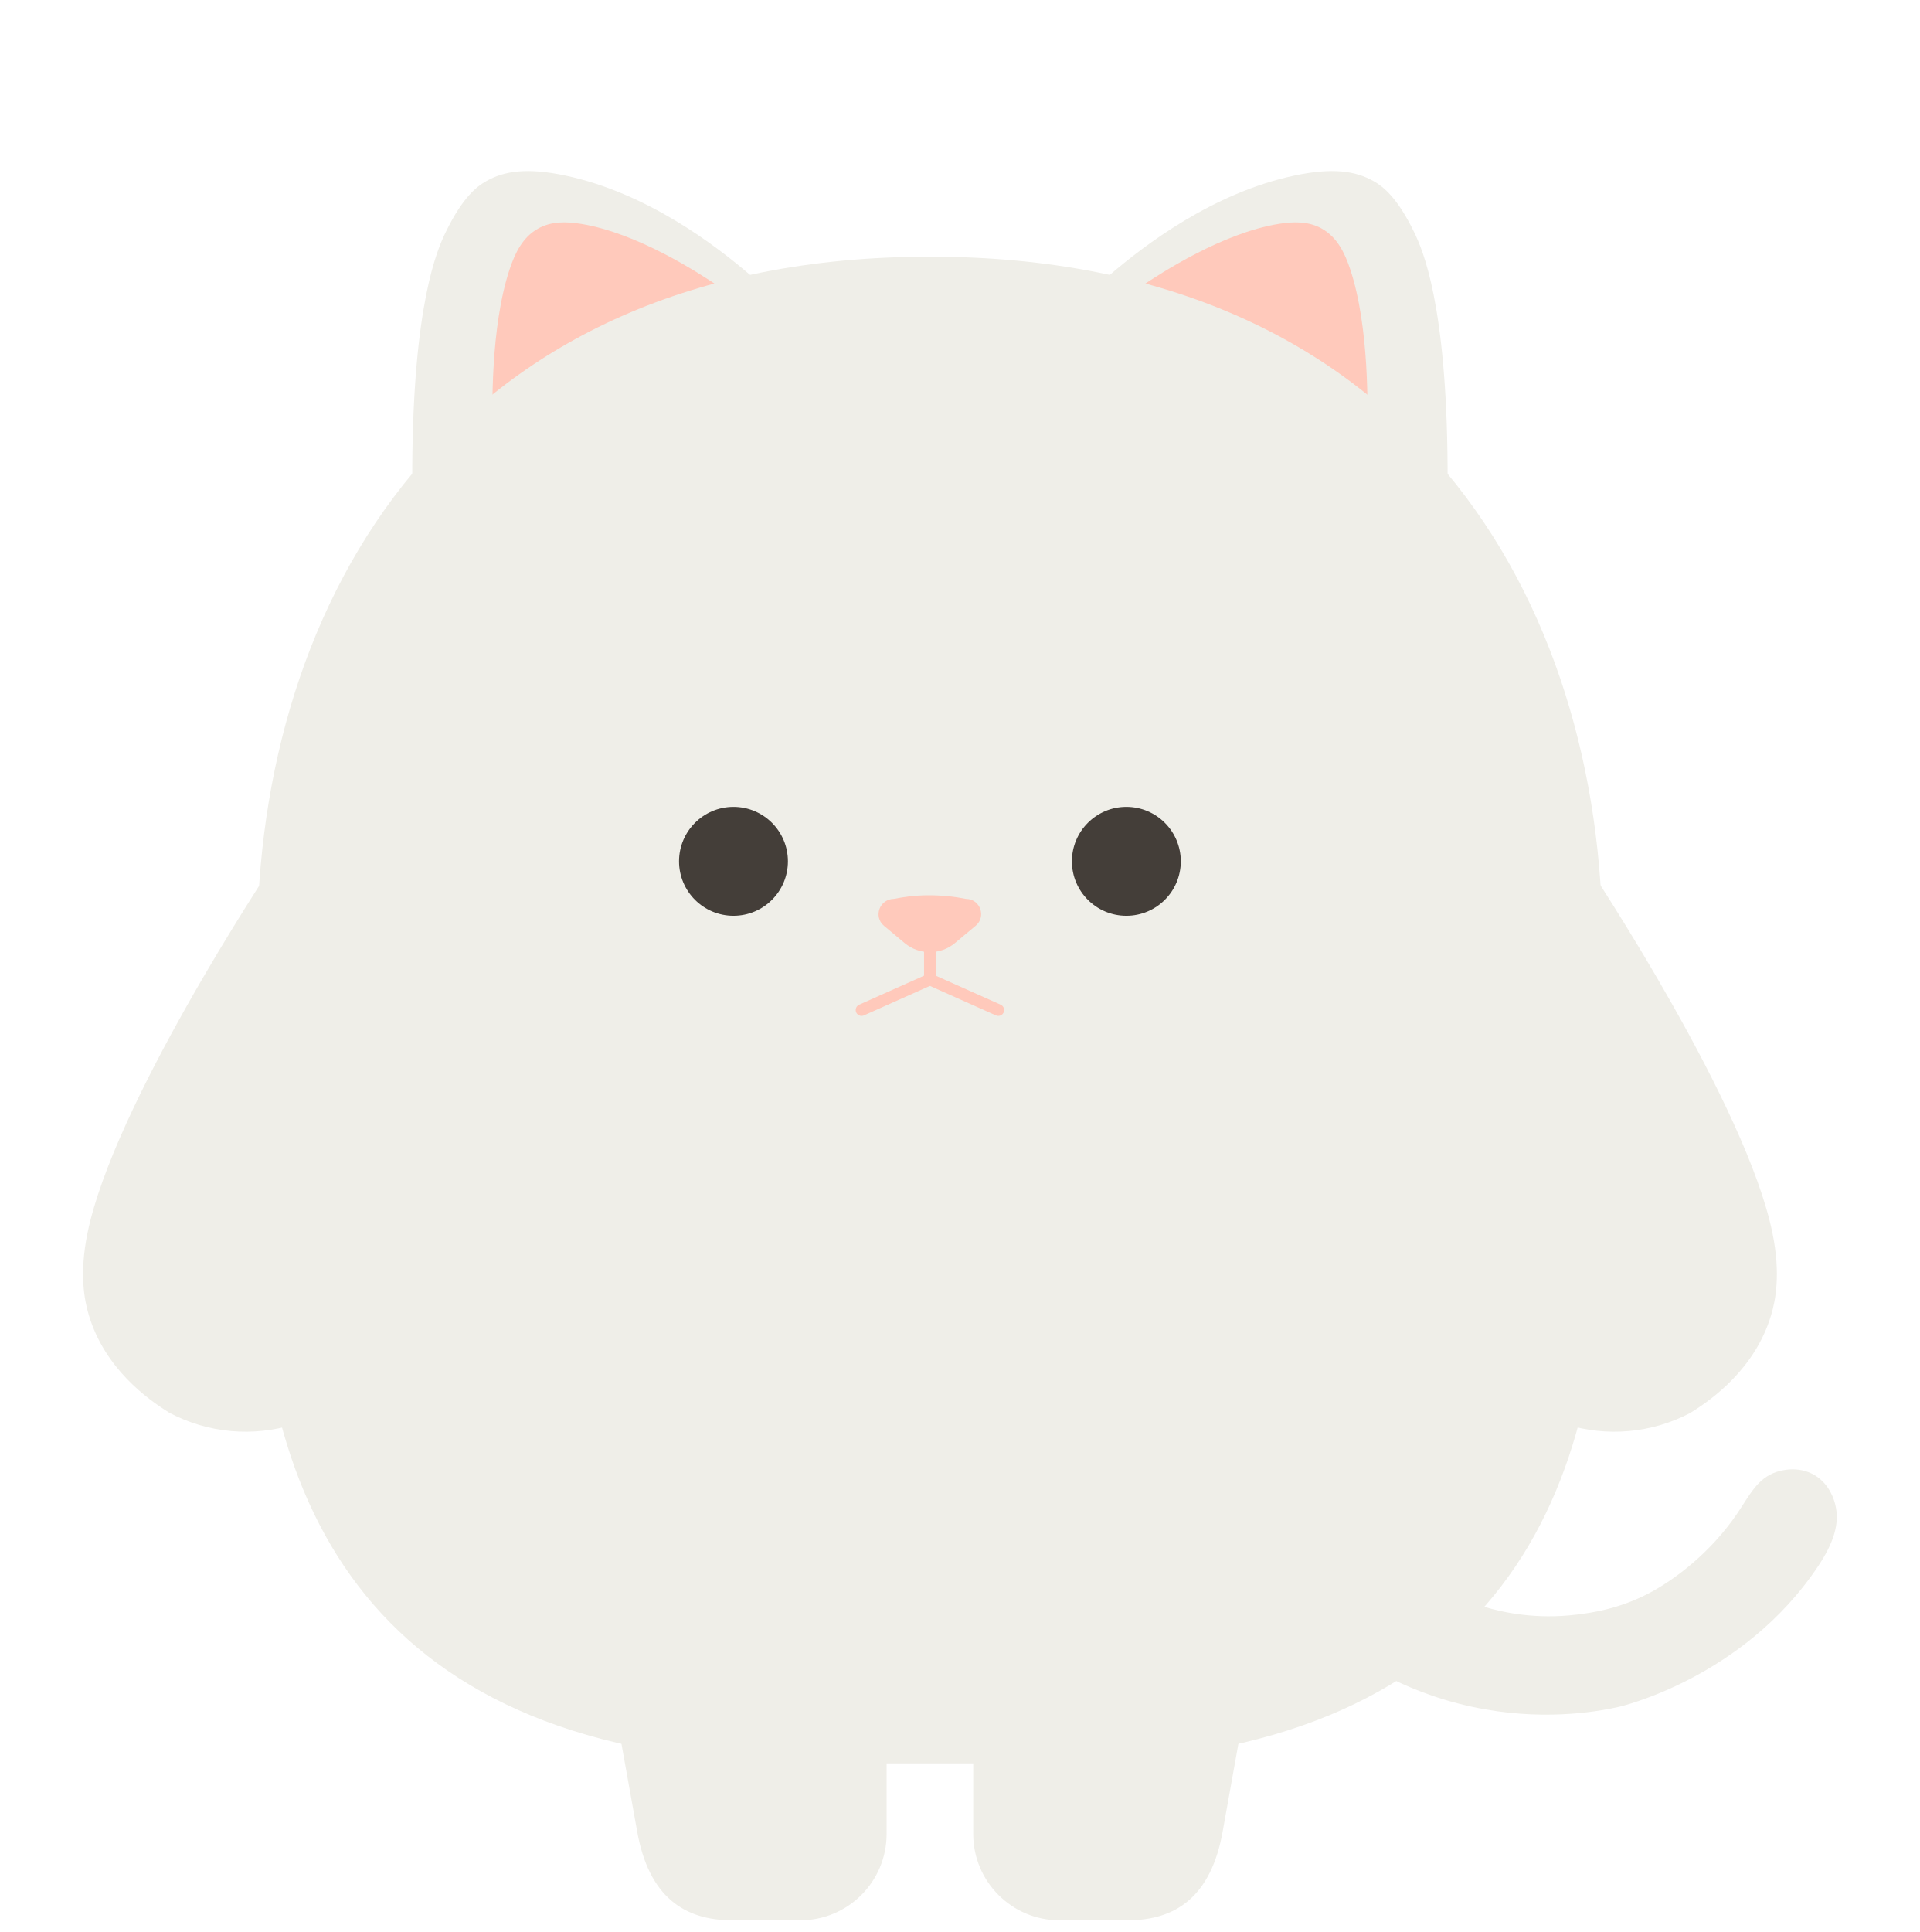
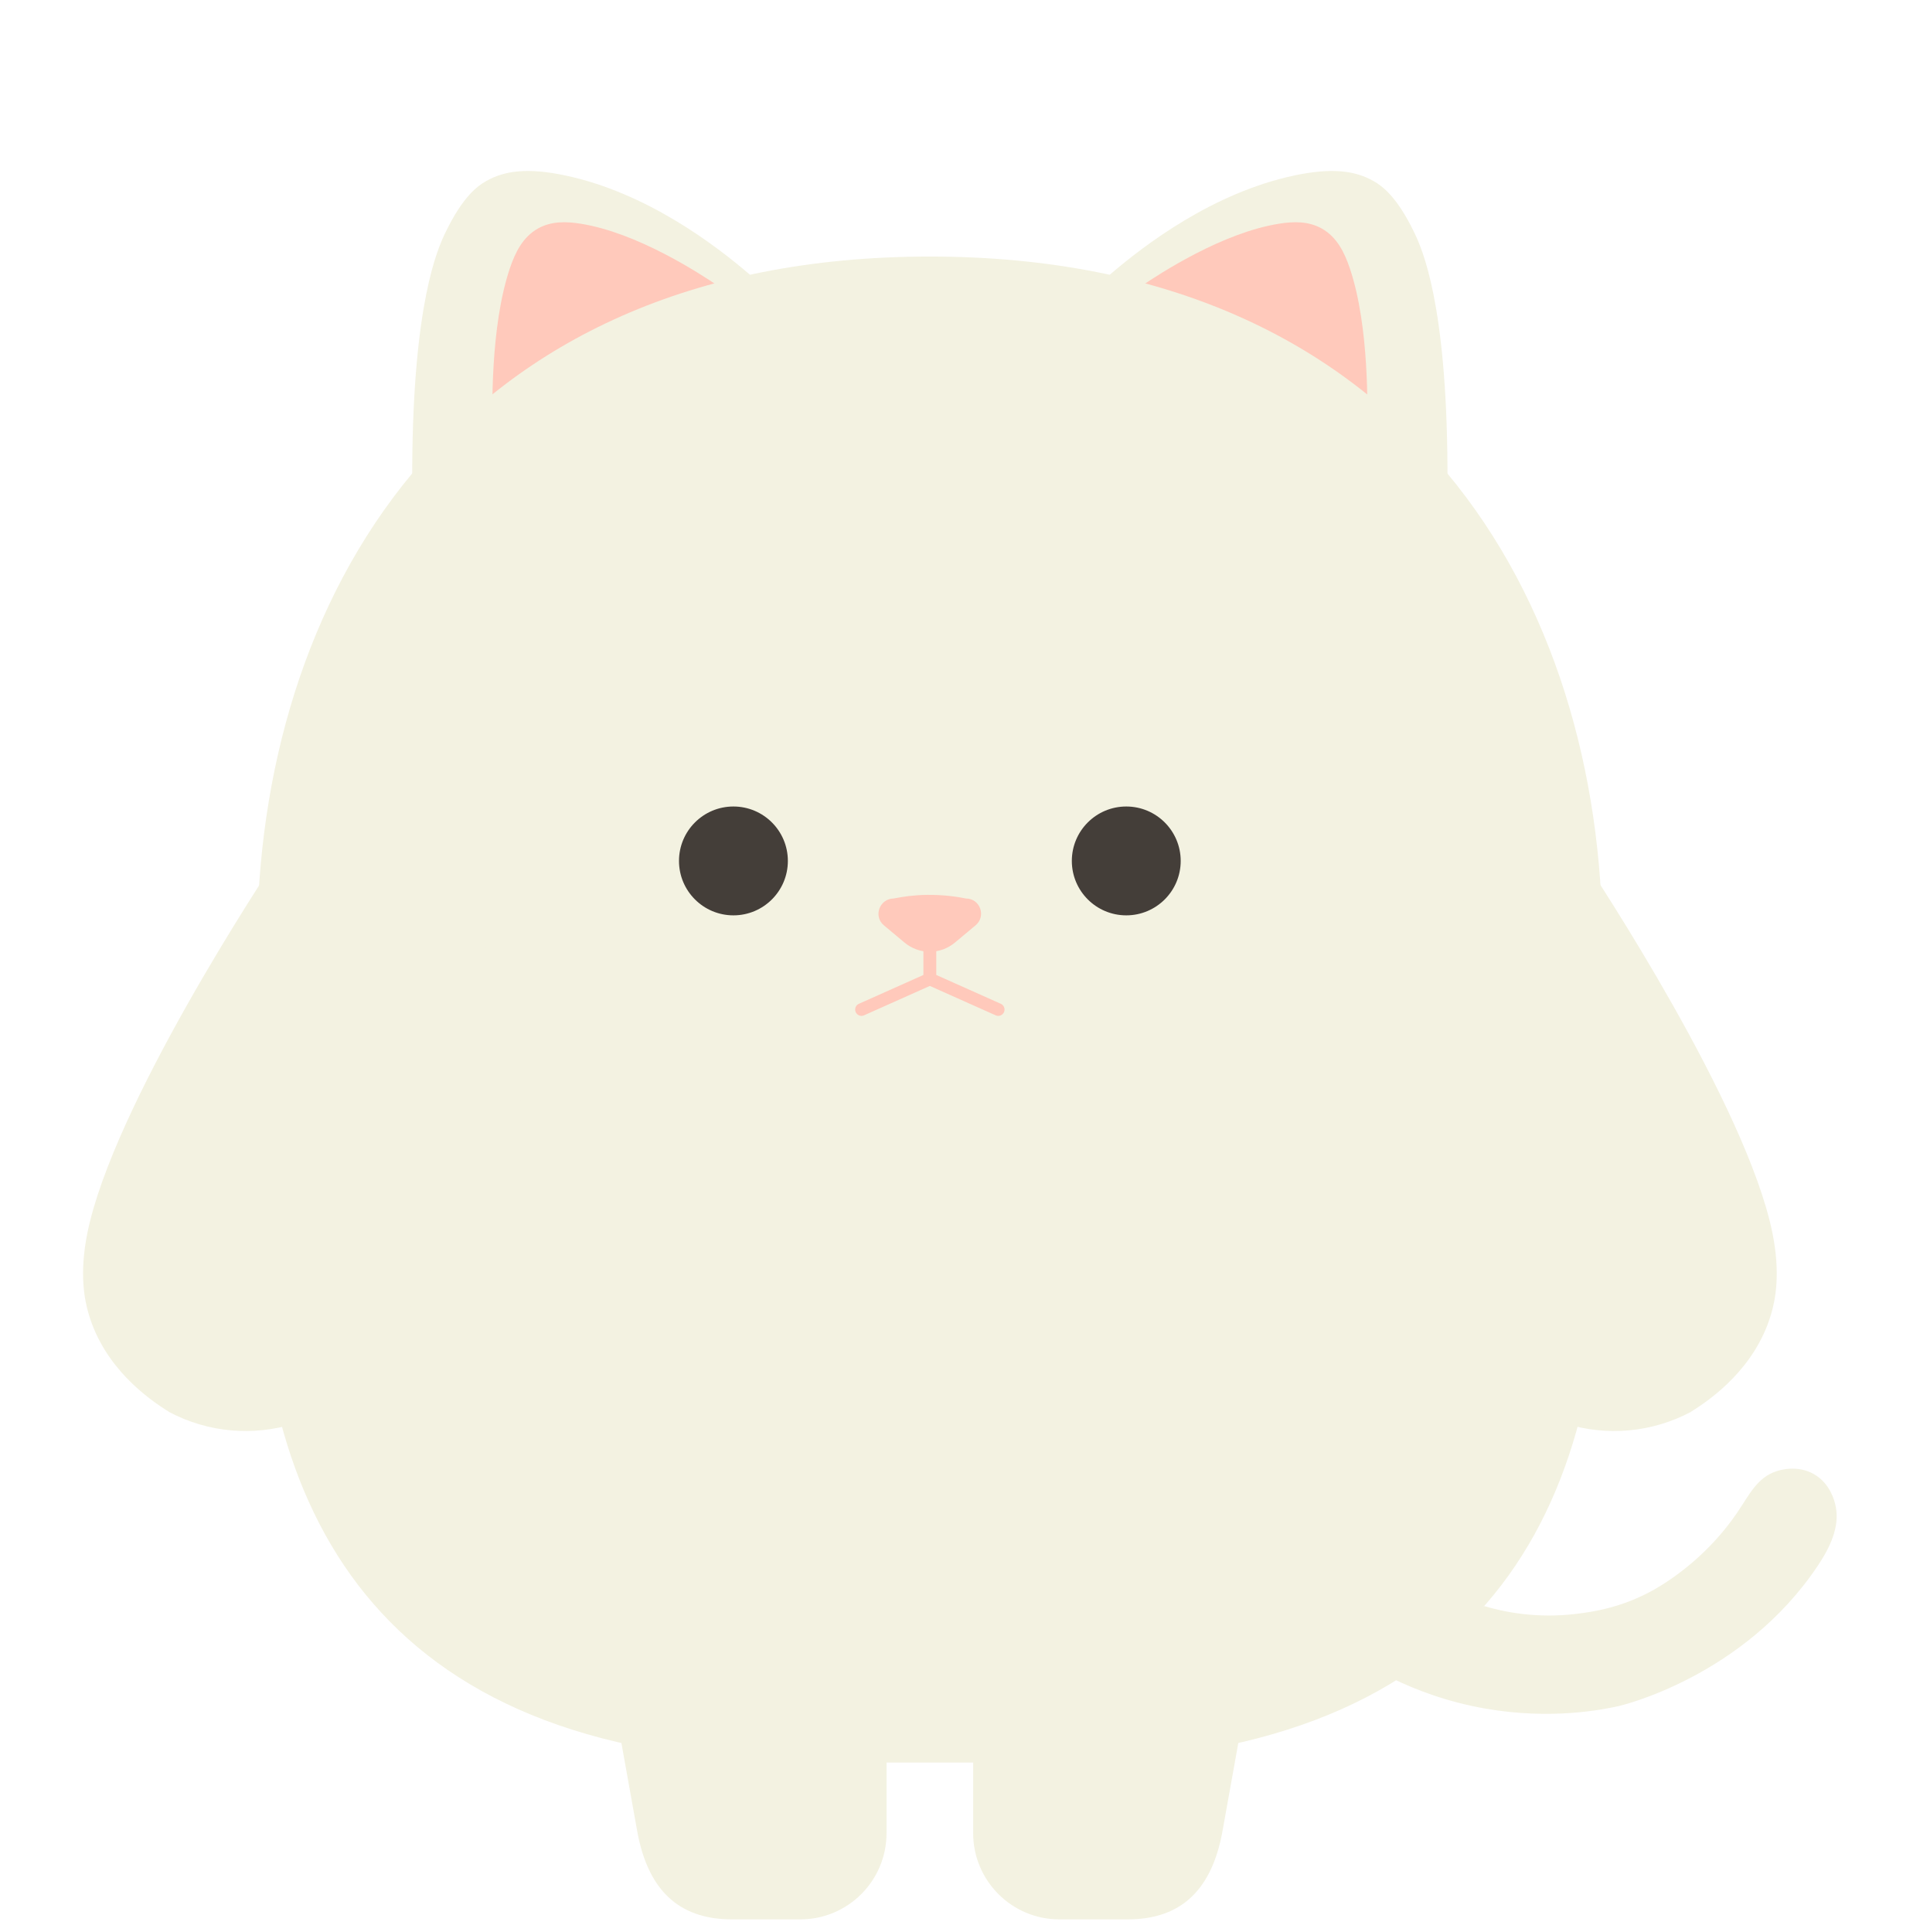
- <svg xmlns="http://www.w3.org/2000/svg" width="164" height="165" viewBox="0 0 164 165" fill="none">
-   <path d="M94.785 23.491C97.765 20.931 103.625 16.461 110.585 14.991C113.795 14.311 115.785 14.581 117.355 15.481C118.095 15.901 119.335 16.811 120.795 19.821C121.525 21.321 123.575 25.961 123.655 39.921C123.655 40.631 123.655 41.201 123.655 41.551C114.035 35.531 104.415 29.521 94.795 23.501L94.785 23.491Z" fill="#EFEEE8" />
-   <path d="M97.415 24.501C99.236 23.271 104.436 19.901 109.226 19.121C110.536 18.911 111.786 18.891 112.926 19.531C114.226 20.271 114.866 21.591 115.326 22.961C116.986 27.911 116.846 35.081 116.776 37.241L97.415 24.511V24.501Z" fill="#FFC9BB" />
-   <path d="M64.085 23.491C61.105 20.931 55.245 16.461 48.285 14.991C45.075 14.311 43.086 14.581 41.516 15.481C40.776 15.901 39.535 16.811 38.075 19.821C37.346 21.321 35.295 25.961 35.215 39.921C35.215 40.631 35.215 41.201 35.215 41.551C44.836 35.531 54.456 29.521 64.076 23.501L64.085 23.491Z" fill="#EFEEE8" />
-   <path d="M61.456 24.501C59.636 23.271 54.435 19.901 49.645 19.121C48.336 18.911 47.086 18.891 45.946 19.531C44.645 20.271 44.005 21.591 43.545 22.961C41.886 27.911 42.026 35.081 42.096 37.241L61.456 24.511V24.501Z" fill="#FFC9BB" />
-   <path d="M79.436 21.921C38.346 21.921 21.965 51.471 21.965 80.761V104.351C21.965 129.891 32.675 150.601 69.436 150.601H89.425C126.185 150.601 136.895 129.891 136.895 104.351V80.761C136.895 51.481 120.515 21.921 79.425 21.921H79.436Z" fill="#EFEEE8" />
-   <path d="M68.356 164.001H62.545C58.475 164.001 55.406 162.021 54.416 156.351L52.876 147.761H75.736V156.631C75.736 160.701 72.436 164.001 68.365 164.001H68.356Z" fill="#EFEEE8" />
-   <path d="M90.516 164.001H96.326C100.396 164.001 103.465 162.021 104.455 156.351L105.995 147.761H83.135V156.631C83.135 160.701 86.436 164.001 90.505 164.001H90.516Z" fill="#EFEEE8" />
-   <path d="M62.655 78.211C65.224 78.211 67.305 76.129 67.305 73.561C67.305 70.993 65.224 68.911 62.655 68.911C60.087 68.911 58.005 70.993 58.005 73.561C58.005 76.129 60.087 78.211 62.655 78.211Z" fill="#443E39" />
-   <path d="M96.215 78.211C98.784 78.211 100.865 76.129 100.865 73.561C100.865 70.993 98.784 68.911 96.215 68.911C93.647 68.911 91.565 70.993 91.565 73.561C91.565 76.129 93.647 78.211 96.215 78.211Z" fill="#443E39" />
-   <path d="M81.585 80.531L83.346 79.061C84.275 78.281 83.725 76.771 82.516 76.771C81.635 76.591 80.516 76.451 79.225 76.461C78.115 76.471 77.145 76.611 76.346 76.771C75.805 76.771 75.316 77.111 75.126 77.631C74.956 78.111 75.046 78.681 75.516 79.071L77.275 80.541C78.525 81.581 80.326 81.581 81.576 80.541L81.585 80.531Z" fill="#FFC9BB" />
-   <path d="M144.465 120.631C137.635 124.261 129.145 121.671 125.515 114.841L110.225 86.091C109.935 85.541 110.145 84.861 110.685 84.571L133.445 72.461C133.995 72.171 134.675 72.381 134.965 72.921C136.445 75.141 149.185 94.471 151.405 105.301C152.125 108.821 151.665 111.091 151.285 112.341C149.925 116.881 146.255 119.511 144.465 120.621V120.631Z" fill="#EFEEE8" />
-   <path d="M14.415 120.631C21.245 124.261 29.735 121.671 33.365 114.841L48.656 86.091C48.946 85.541 48.736 84.861 48.196 84.571L25.436 72.461C24.886 72.171 24.206 72.381 23.916 72.921C22.436 75.141 9.695 94.471 7.475 105.301C6.755 108.821 7.215 111.091 7.595 112.341C8.955 116.881 12.626 119.511 14.415 120.621V120.631Z" fill="#EFEEE8" />
-   <path d="M79.436 80.971V83.651L73.596 86.261" stroke="#FFC9BB" stroke-miterlimit="10" stroke-linecap="round" />
-   <path d="M79.435 80.971V83.651L85.275 86.261" stroke="#FFC9BB" stroke-miterlimit="10" stroke-linecap="round" />
-   <path d="M126.795 137.231C128.405 137.711 131.215 138.321 134.695 137.891C135.935 137.741 138.505 137.401 141.275 135.841C142.995 134.871 146.025 132.741 148.395 129.261C149.465 127.681 150.115 126.241 151.775 125.701C152.085 125.601 153.575 125.151 154.985 125.971C156.335 126.761 156.695 128.191 156.775 128.511C157.185 130.141 156.585 131.841 155.325 133.731C148.925 143.361 138.295 145.771 138.295 145.771C136.925 146.081 132.495 146.971 126.895 145.991C123.515 145.401 120.835 144.331 119.005 143.441C121.605 141.371 124.205 139.301 126.805 137.231H126.795Z" fill="#EFEEE8" />
+ <svg xmlns="http://www.w3.org/2000/svg" width="152" height="153" viewBox="0 0 152 153" fill="none">
+   <path d="M87.85 21.772C90.612 19.4 96.043 15.257 102.494 13.894C105.469 13.264 107.313 13.514 108.768 14.348C109.454 14.738 110.604 15.581 111.957 18.371C112.633 19.761 114.533 24.062 114.607 37C114.607 37.658 114.607 38.187 114.607 38.511C105.691 32.931 96.775 27.361 87.859 21.782L87.85 21.772Z" fill="#F3F2E1" />
+   <path d="M90.288 22.708C91.974 21.568 96.794 18.445 101.233 17.722C102.448 17.527 103.606 17.509 104.663 18.102C105.868 18.788 106.461 20.011 106.887 21.281C108.426 25.869 108.296 32.514 108.231 34.516L90.288 22.718V22.708Z" fill="#FFC9BB" />
+   <path d="M59.396 21.772C56.634 19.4 51.203 15.257 44.752 13.894C41.777 13.264 39.933 13.514 38.478 14.348C37.792 14.738 36.643 15.581 35.289 18.371C34.613 19.761 32.713 24.062 32.639 37C32.639 37.658 32.639 38.187 32.639 38.511C41.555 32.931 50.471 27.361 59.387 21.782L59.396 21.772Z" fill="#F3F2E1" />
+   <path d="M56.959 22.708C55.272 21.568 50.452 18.445 46.013 17.722C44.799 17.527 43.64 17.509 42.584 18.102C41.379 18.788 40.785 20.011 40.359 21.281C38.821 25.869 38.95 32.514 39.015 34.516L56.959 22.718V22.708Z" fill="#FFC9BB" />
+   <path d="M73.623 20.317C35.54 20.317 20.358 47.705 20.358 74.852V96.716C20.358 120.387 30.285 139.582 64.355 139.582H82.882C116.952 139.582 126.879 120.387 126.879 96.716V74.852C126.879 47.714 111.697 20.317 73.614 20.317H73.623Z" fill="#F3F2E1" />
+   <path d="M63.354 152.001H57.969C54.197 152.001 51.352 150.166 50.434 144.911L49.007 136.949H70.194V145.17C70.194 148.943 67.135 152.001 63.363 152.001H63.354Z" fill="#F3F2E1" />
+   <path d="M83.892 152.001H89.277C93.049 152.001 95.895 150.166 96.812 144.911L98.24 136.949H77.052V145.17C77.052 148.943 80.111 152.001 83.883 152.001H83.892Z" fill="#F3F2E1" />
+   <path d="M58.071 72.489C60.451 72.489 62.381 70.559 62.381 68.179C62.381 65.799 60.451 63.869 58.071 63.869C55.691 63.869 53.761 65.799 53.761 68.179C53.761 70.559 55.691 72.489 58.071 72.489Z" fill="#443E39" />
+   <path d="M89.175 72.489C91.555 72.489 93.485 70.559 93.485 68.179C93.485 65.799 91.555 63.869 89.175 63.869C86.795 63.869 84.865 65.799 84.865 68.179C84.865 70.559 86.795 72.489 89.175 72.489Z" fill="#443E39" />
+   <path d="M75.616 74.639L77.247 73.276C78.109 72.553 77.599 71.154 76.478 71.154C75.662 70.987 74.624 70.857 73.428 70.867C72.4 70.876 71.501 71.005 70.759 71.154C70.259 71.154 69.805 71.469 69.629 71.951C69.471 72.396 69.554 72.924 69.99 73.285L71.621 74.648C72.78 75.612 74.448 75.612 75.606 74.648L75.616 74.639Z" fill="#FFC9BB" />
+   <path d="M133.895 111.805C127.565 115.169 119.696 112.768 116.331 106.438L102.16 79.792C101.891 79.282 102.086 78.652 102.586 78.383L123.681 67.159C124.191 66.89 124.821 67.085 125.09 67.585C126.462 69.643 138.269 87.559 140.327 97.596C140.994 100.859 140.568 102.963 140.216 104.121C138.955 108.329 135.554 110.766 133.895 111.795V111.805Z" fill="#F3F2E1" />
+   <path d="M13.361 111.805C19.691 115.169 27.56 112.768 30.924 106.438L45.095 79.792C45.364 79.282 45.169 78.652 44.669 78.383L23.574 67.159C23.065 66.89 22.434 67.085 22.166 67.585C20.794 69.643 8.986 87.559 6.928 97.596C6.261 100.859 6.687 102.963 7.04 104.121C8.3 108.329 11.702 110.766 13.361 111.795V111.805Z" fill="#F3F2E1" />
+   <path d="M73.623 75.046V77.53L68.21 79.949" stroke="#FFC9BB" stroke-miterlimit="10" stroke-linecap="round" />
+   <path d="M73.623 75.046V77.53L79.036 79.949" stroke="#FFC9BB" stroke-miterlimit="10" stroke-linecap="round" />
+   <path d="M117.518 127.19C119.01 127.635 121.614 128.2 124.84 127.802C125.989 127.663 128.371 127.347 130.938 125.902C132.532 125.003 135.341 123.028 137.537 119.803C138.529 118.339 139.132 117.004 140.67 116.504C140.957 116.411 142.338 115.994 143.645 116.754C144.896 117.486 145.23 118.811 145.304 119.108C145.684 120.619 145.128 122.194 143.96 123.946C138.029 132.871 128.176 135.105 128.176 135.105C126.907 135.392 122.801 136.217 117.611 135.309C114.478 134.762 111.994 133.77 110.298 132.946C112.708 131.027 115.117 129.108 117.527 127.19H117.518Z" fill="#F3F2E1" />
</svg>
